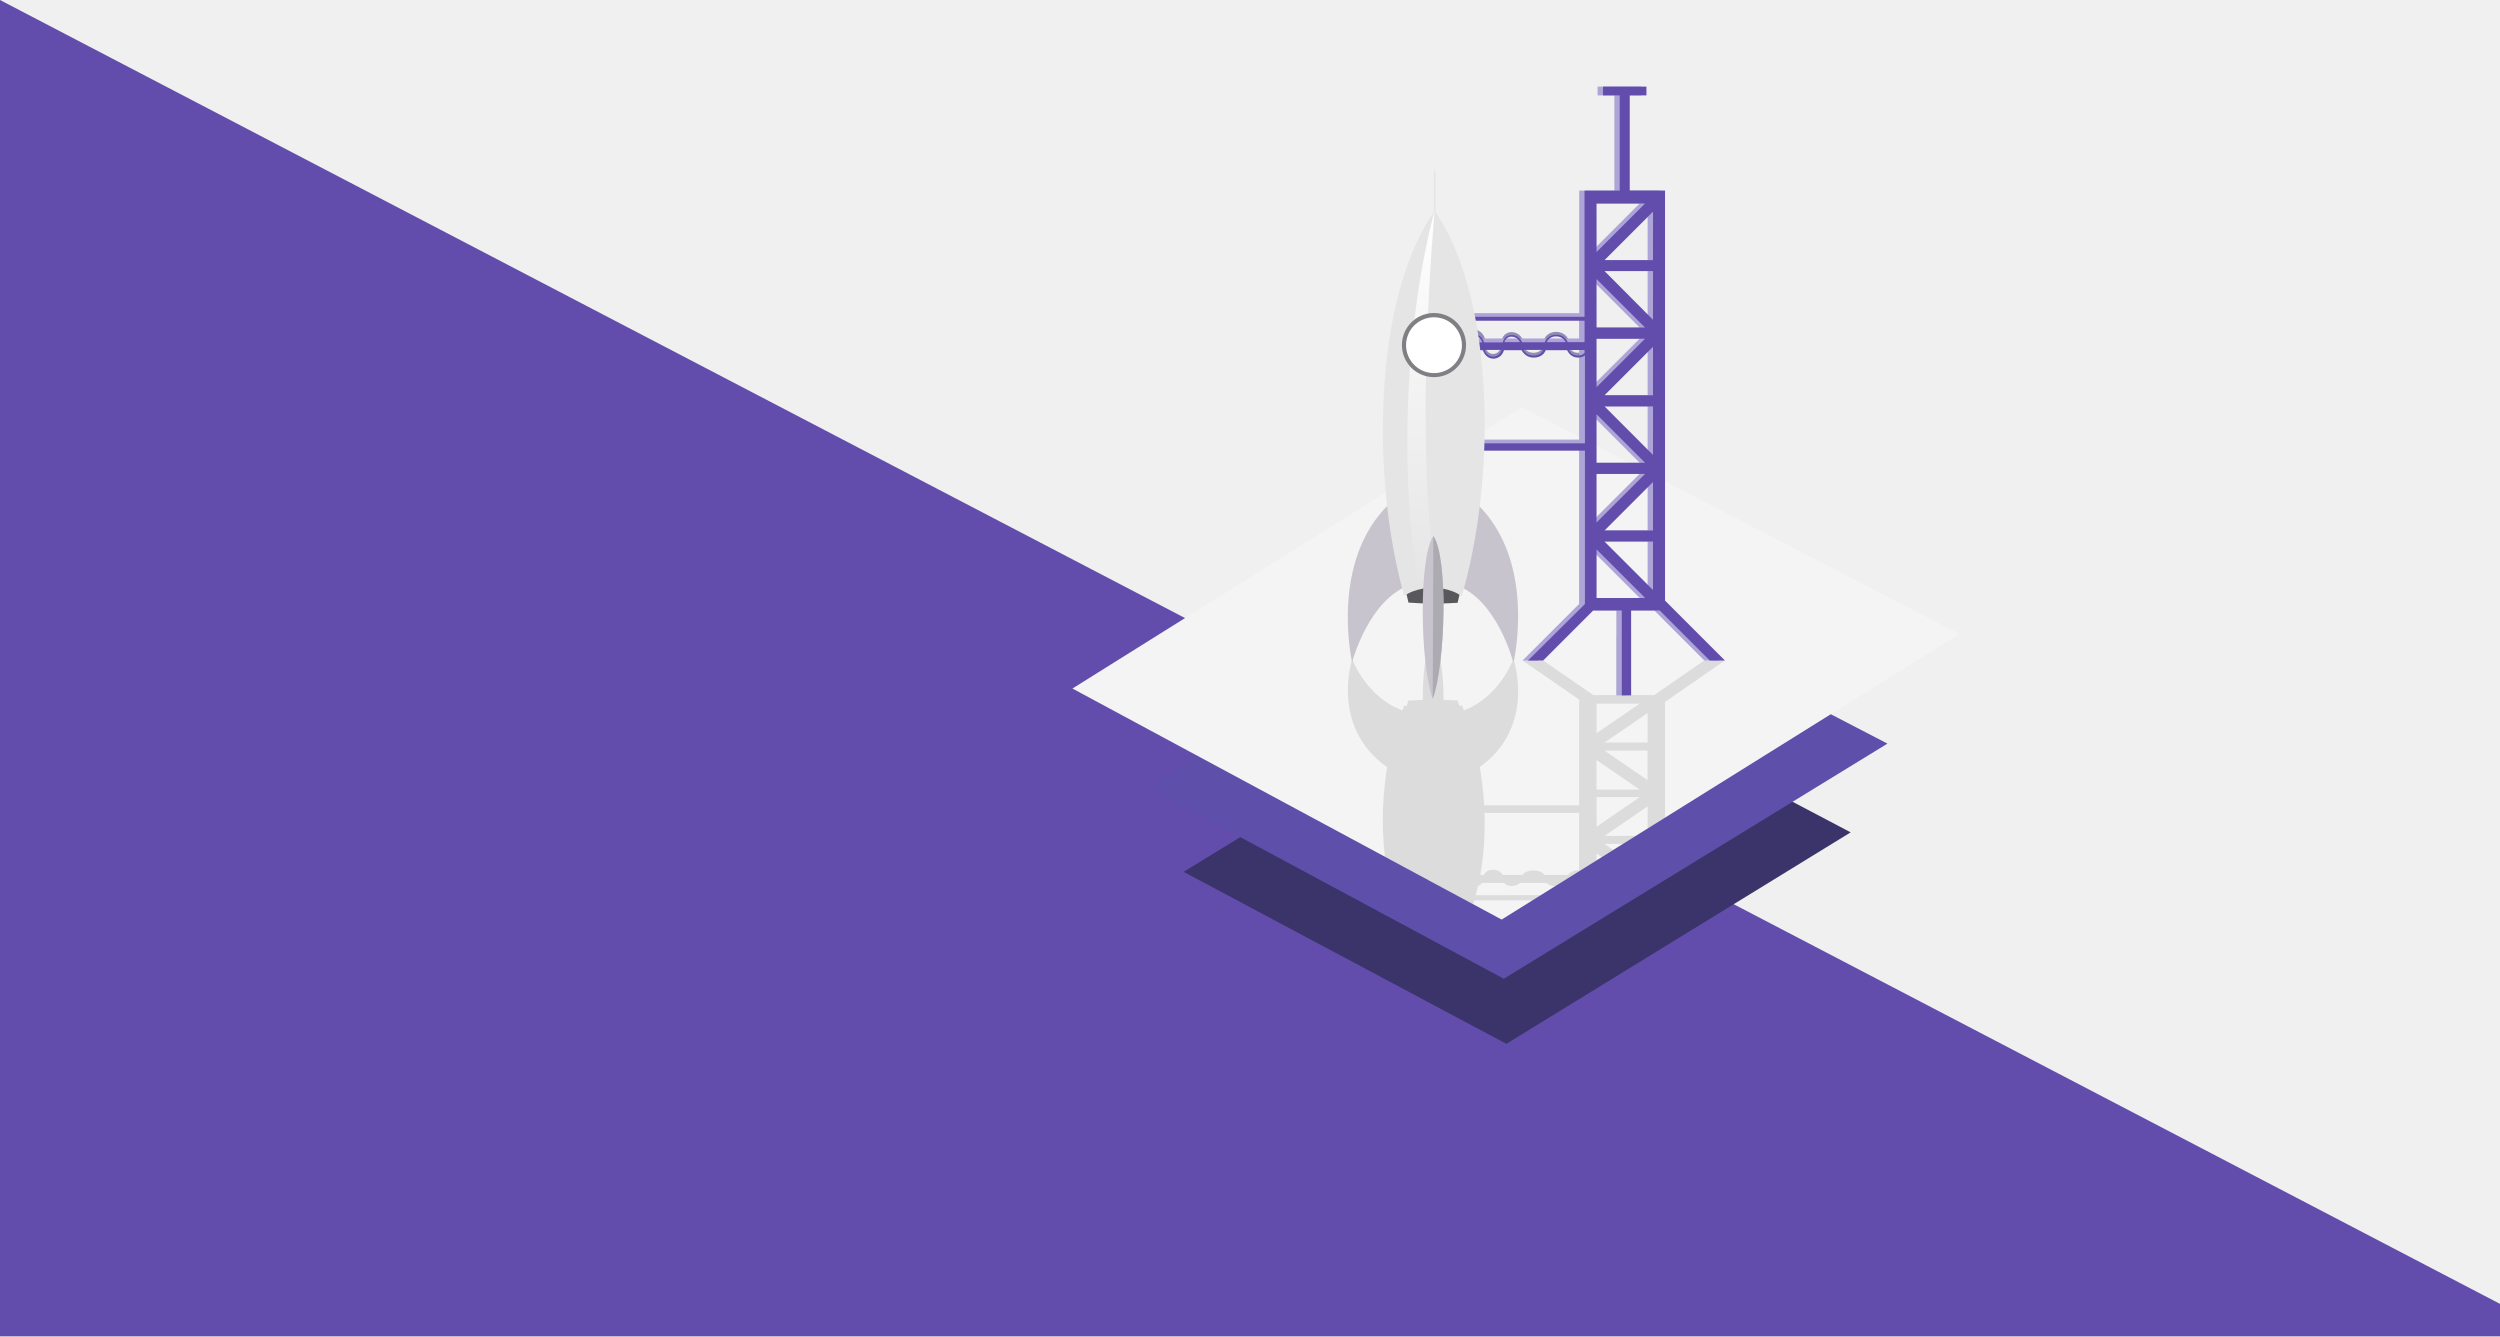
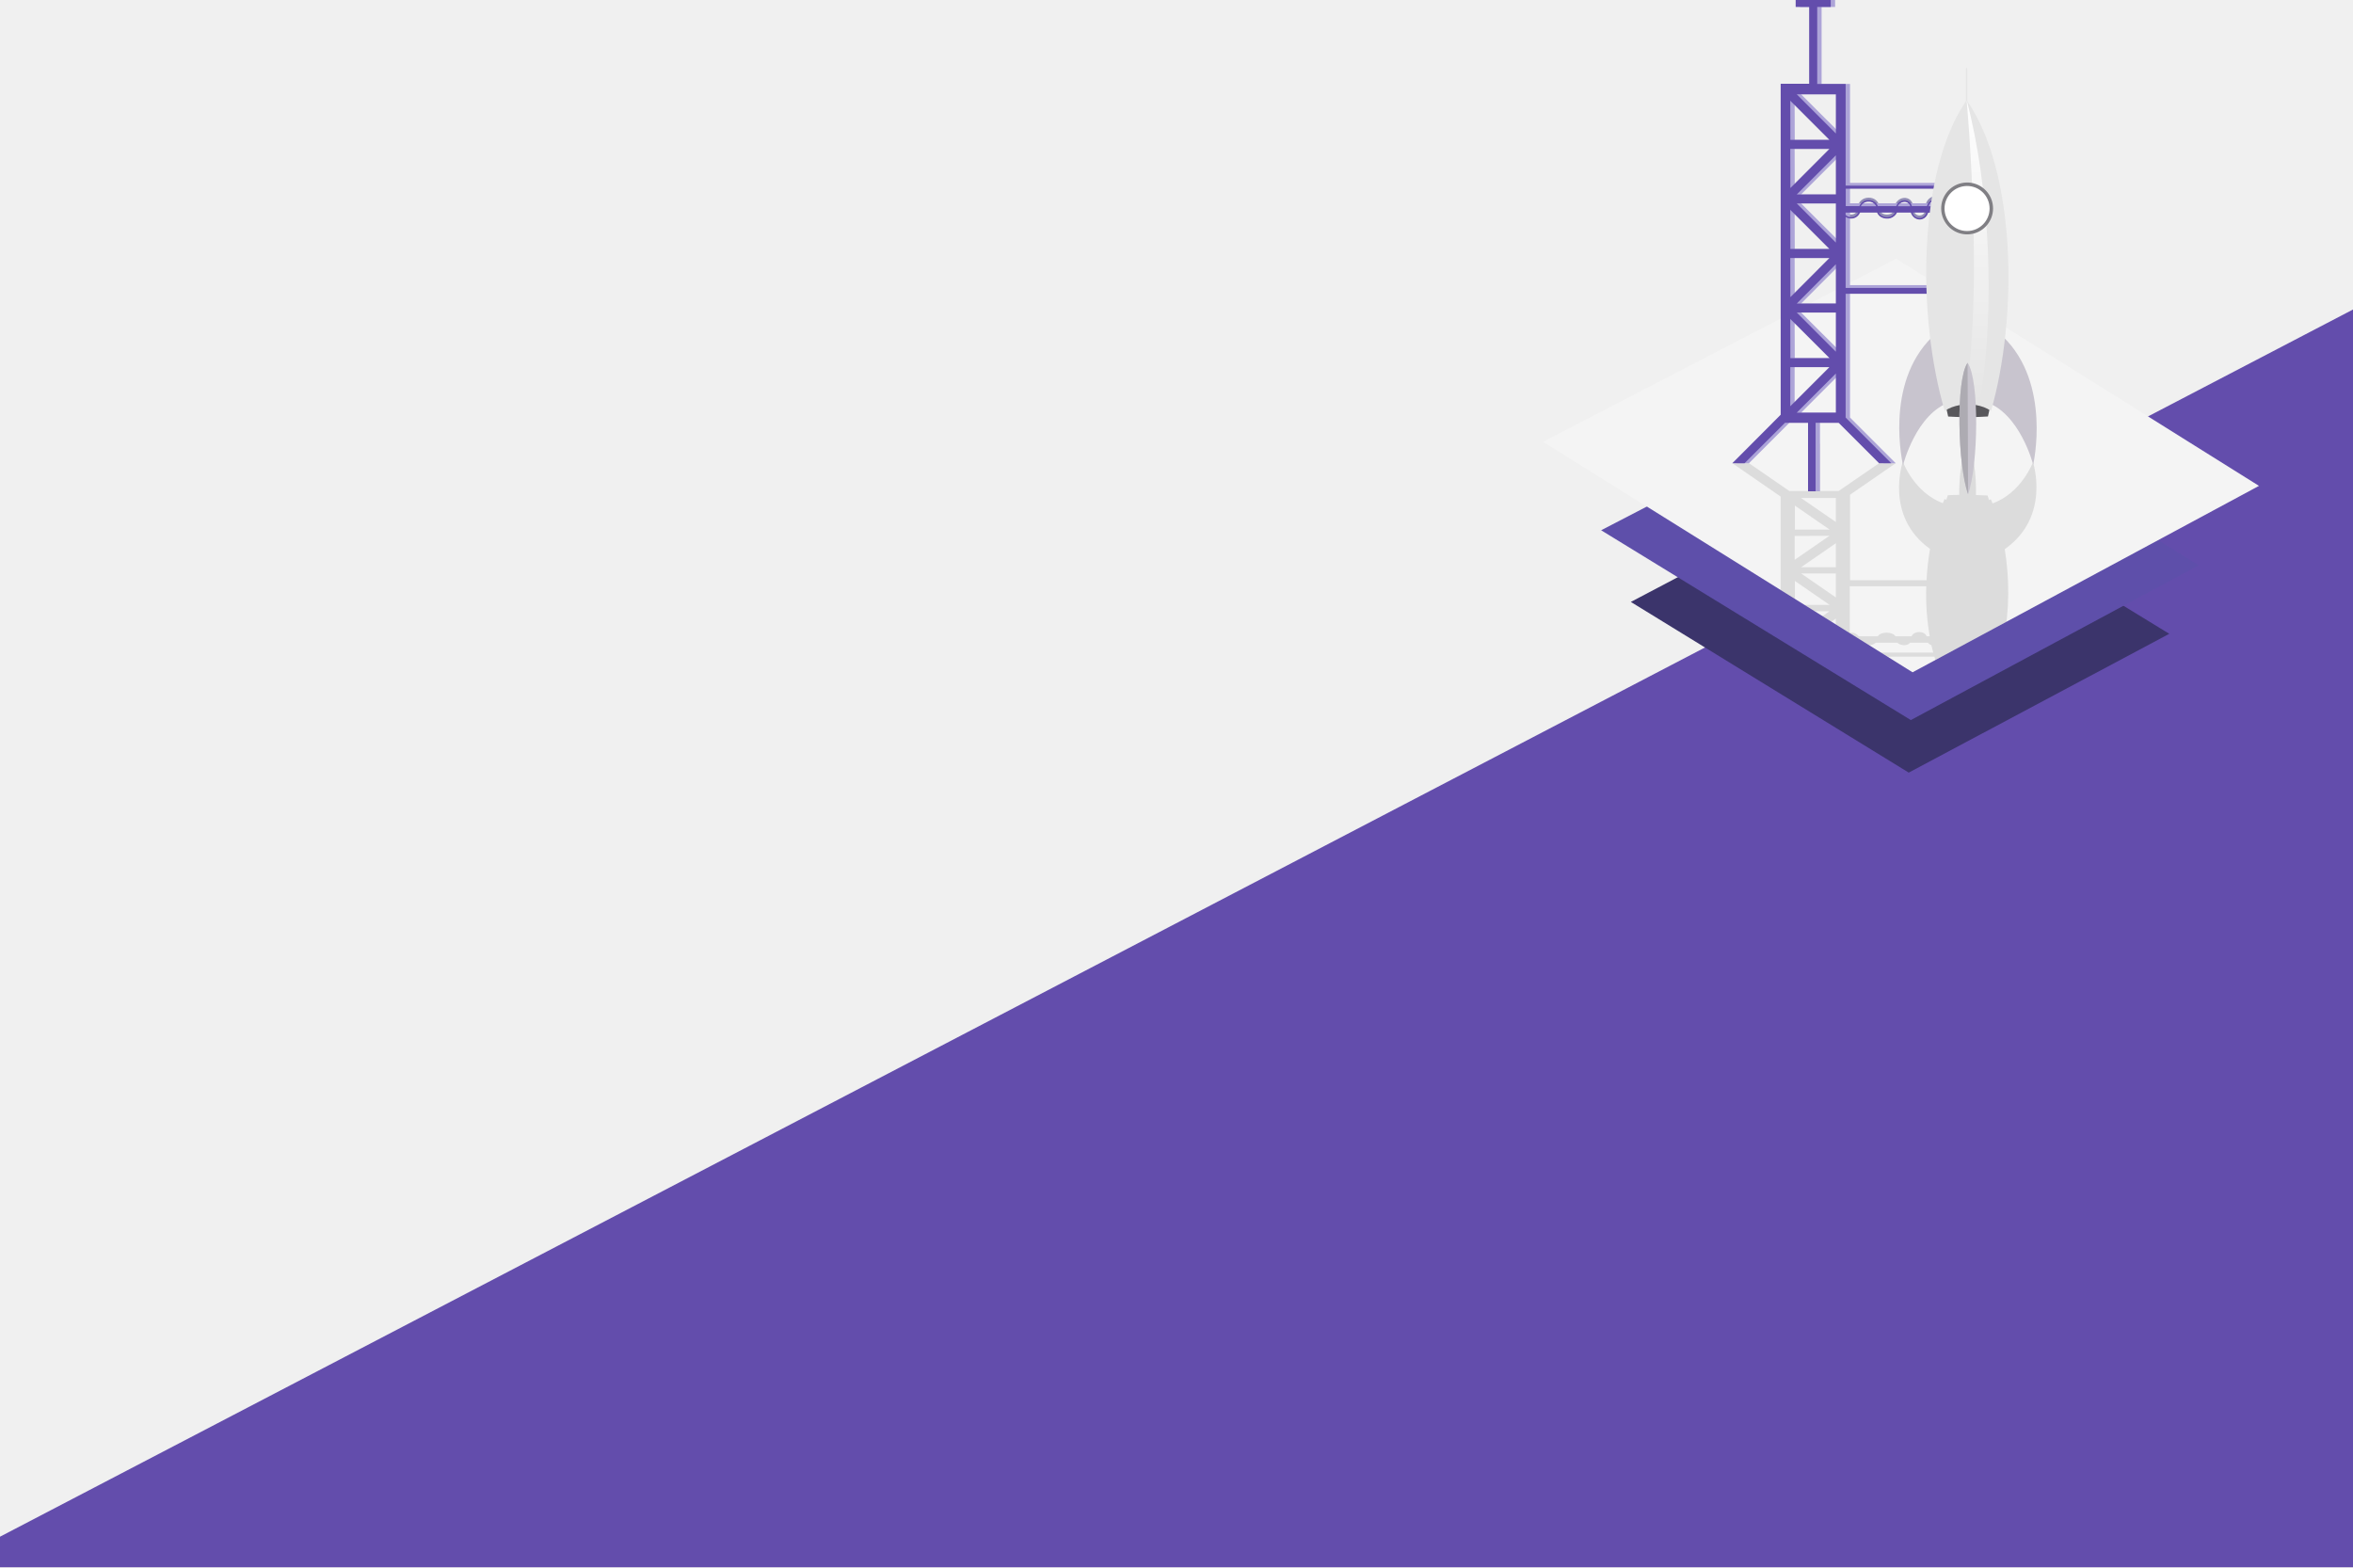
- <svg xmlns="http://www.w3.org/2000/svg" viewBox="0 0 676.73 361.73">
+ <svg xmlns="http://www.w3.org/2000/svg" viewBox="0 0 676.73 450.75">
  <defs>
    <clipPath id="clip-path">
-       <polygon points="530.4 171.61 406.48 248.92 290.3 186.38 412 110.22 530.4 171.61" style="fill:none" />
+       <polygon points="443.79 127.07 550.06 193.36 649.69 139.74 545.32 74.42 443.79 127.07" style="fill:none" />
    </clipPath>
-     <linearGradient id="Dégradé_sans_nom_15" x1="380.71" y1="50.36" x2="380.71" y2="-52.13" gradientTransform="translate(4.56 107.58) rotate(0.23)" gradientUnits="userSpaceOnUse">
+     <linearGradient id="Dégradé_sans_nom_15" x1="253.15" y1="8.37" x2="253.15" y2="-79.53" gradientTransform="matrix(-1, 0, 0, 1, 821.54, 107.28)" gradientUnits="userSpaceOnUse">
      <stop offset="0" stop-color="#fff" stop-opacity="0" />
      <stop offset="1" stop-color="#fff" />
    </linearGradient>
  </defs>
  <g id="Calque_2" data-name="Calque 2">
    <g id="Calque_4" data-name="Calque 4">
-       <path d="M429.91,93.18c0,3.77-5.63,3.75-5.63,0s-6.05-3.85-6.05,0-6.31,3.67-6.31,0c0-3.26-5.06-4.13-5.06,0s-5.32,4.23-5.32,0a3,3,0,1,0-5.89,0" style="fill:none;stroke:#918cb5;stroke-miterlimit:10" />
-       <rect x="396.88" y="119.52" width="32.59" height="1.95" style="fill:#918cb5" />
-       <polygon points="0 0 676.73 352.95 676.73 361.73 0 361.73 0 0" style="fill:#634dac" />
-       <polygon points="500.96 225.31 407.76 282.56 320.38 236 413.29 179.16 500.96 225.31" style="fill:#3b346b" />
-       <polygon points="510.92 201.29 407.06 264.94 310.54 213.05 411.85 149.89 510.92 201.29" style="fill:#5e4faa" />
-       <polygon points="530.4 171.61 406.48 248.92 290.3 186.38 412 110.22 530.4 171.61" style="fill:#f4f4f4" />
+       <path d="M530,59.8a2.41,2.41,0,1,0,4.83,0c0-3.22,5.19-3.31,5.19,0s5.41,3.15,5.41,0c0-2.8,4.34-3.54,4.34,0s4.56,3.63,4.56,0a2.53,2.53,0,1,1,5,0" style="fill:none;stroke:#918cb5;stroke-miterlimit:10" />
+       <rect x="530.33" y="82.4" width="27.95" height="1.68" transform="translate(1088.62 166.47) rotate(-180)" style="fill:#918cb5" />
+       <polygon points="676.73 89.02 0 441.97 0 450.75 676.73 450.75 676.73 89.02" style="fill:#634dac" />
+       <polygon points="469.03 173.12 548.96 222.21 623.89 182.29 544.22 133.54 469.03 173.12" style="fill:#3b346b" />
+       <polygon points="460.49 152.51 549.56 207.1 632.33 162.6 545.45 108.44 460.49 152.51" style="fill:#5e4faa" />
+       <polygon points="443.79 127.07 550.06 193.36 649.69 139.74 545.32 74.42 443.79 127.07" style="fill:#f4f4f4" />
      <g style="clip-path:url(#clip-path)">
-         <path d="M450.71,190v76.65h-9.55v17.8h4.52v1.64H432.45v-1.64H437v-17.8h-9.52V243.72H399.09c-2.15,7.33-5.59,13.9-10.5,18.92l0,7.46-.2.39-.26-.38,0-7.44c-12.6-12.62-15.89-35.27-12.64-55-15.54-10.93-9.46-29.2-9.46-29.2s3.85,10.27,13.57,13.82c.18-.47.37-.94.56-1.41.19.1.39.2.59.29l.51-1.55s1.92-.09,3.89-.15c-.14-6.73.83-14.23,2.7-17.86a22.85,22.85,0,0,1,1.88,6c.14.69.26,1.41.37,2.14s.21,1.49.29,2.26.15,1.55.21,2.34q0,.59.07,1.18c.06,1.18.09,2.37.09,3.54,0,.14,0,.28,0,.42,1.94,0,3.81.12,3.81.12l.53,1.55c.2-.09.4-.19.59-.29.2.46.39.93.58,1.41,9.68-3.61,13.41-13.9,13.41-13.9s6.29,18.24-9.12,29.25A88.9,88.9,0,0,1,401.76,218h25.69V189.36l-15.32-10.58h5.58l13.56,9.36h6.26V172.28h4v15.86h6.26l13.56-9.36h5.58ZM446,243.54l-11.66,8H446Zm0-25.27-11.66,8H446ZM446,201v-8l-11.66,8H446Zm-13.8,22.78,11.66-8H432.18Zm0,25.27,11.66-8H432.18ZM443.83,239l-11.66-8v8Zm0-25.27-11.66-8v8Zm-9.51-10.55,11.66,8v-8Zm0,25.27,11.66,8v-8Zm0,25.27,11.66,8v-8Zm9.51,10.55-11.66-8v8ZM427.45,242.3V239h-3.61c-1.12,1.18-4.09,1.21-5.19,0h-7.19c-1,1-3.42,1.22-4.29,0h-6a2.4,2.4,0,0,1-1.12.83q-.28,1.26-.61,2.49Zm-26.75-5.46h1c.73-1.91,4.3-1.87,5,0h5.41c1-1.59,5-1.65,5.91,0h6.42a3.1,3.1,0,0,1,3-1.2V220.06h-25.6A80.6,80.6,0,0,1,400.7,236.84Zm31.48-46.36h0v8l11.66-8H432.18Z" style="opacity:0.1" />
+         <path d="M498.22,133.22H503l11.63,8H520v-13.6h3.43v13.6h5.37l11.63-8h4.79l-13.14,9.07v24.58h22a76.24,76.24,0,0,1,1-9c-13.22-9.44-7.82-25.08-7.82-25.08s3.2,8.83,11.5,11.92c.16-.41.33-.81.5-1.21l.5.25.45-1.33s1.6-.06,3.27-.1c0-.12,0-.24,0-.36,0-1,0-2,.08-3q0-.51.06-1c0-.67.11-1.34.18-2s.15-1.31.25-1.94.2-1.25.32-1.84a19.59,19.59,0,0,1,1.61-5.12c1.6,3.11,2.44,9.55,2.31,15.32,1.69.05,3.33.12,3.33.12l.44,1.33.51-.25c.16.4.32.8.48,1.21,8.34-3,11.64-11.85,11.64-11.85s5.21,15.67-8.12,25c2.78,16.93,0,36.35-10.84,47.18l0,6.38-.22.33-.17-.33,0-6.4a38.38,38.38,0,0,1-9-16.22H532.07v19.65h-8.17v15.26h3.88v1.41H516.44v-1.41h3.88V208.55h-8.19V142.82Zm18,62.44h10l-10-6.9Zm0-21.67h10l-10-6.9Zm0-21.67h10l-10-6.9v6.9ZM528,164.93H518l10,6.9Zm0,21.67H518l10,6.9Zm0-1.79v-6.9l-10,6.9Zm0-21.67v-6.9l-10,6.9Zm-11.84-9V161l10-6.9Zm0,21.67v6.9l10-6.9Zm0,21.67v6.9l10-6.9Zm11.84,9v-6.9l-10,6.9Zm28-18.8q-.28-1.06-.53-2.13a2.05,2.05,0,0,1-1-.71h-5.11c-.74,1-2.81.9-3.68,0h-6.16a3.61,3.61,0,0,1-4.45,0h-3.1v2.85Zm-2-19.08h-22V182a2.66,2.66,0,0,1,2.57,1h5.51c.79-1.42,4.25-1.36,5.07,0h4.64c.64-1.6,3.7-1.64,4.33,0H555A69.12,69.12,0,0,1,554,168.61Zm-36-25.36h0l10,6.9v-6.9H518Z" style="opacity:0.1" />
      </g>
-       <path d="M449.23,162.58v-111h-9.55V25.82h4.52V23.44H432.45v2.38H437V51.59h-9.52V84.77H397.87v1.06h29.58v5.79H397.87v2.12h29.58V119H396.88v2h30.57v42.49L412.13,178.8h4.11l13.56-13.56h7.73v23h2.53v-23h7.73l13.56,13.56h4.11ZM430.7,55.08h13.13L430.7,68.21Zm0,20.45,13.13,13.13H430.7Zm0,16.15h13.13L430.7,104.8Zm0,20.45,13.13,13.13H430.7Zm0,16.15h13.13L430.7,141.39Zm13.13,33.59H430.7V148.72h0l13.13,13.13h0ZM446,146.57v13.12h0l-13.13-13.13H446Zm0-3H432.85L446,130.41Zm0-20.45L432.85,110H446Zm0-16.15H432.85L446,93.82Zm0-20.44L432.85,73.37H446Zm0-16.15H432.85L446,57.23Z" style="fill:#ada4d8" />
-       <path d="M450.71,162.58v-111h-9.55V25.82h4.52V23.44H433.92v2.38h4.52V51.59h-9.52V85.76H397.87v1.06h31.06v5.79h-4.57a3.22,3.22,0,0,0-3.13-2,3.43,3.43,0,0,0-2.22.77,2.79,2.79,0,0,0-.86,1.27H412a2.92,2.92,0,0,0-.77-1.16,3.06,3.06,0,0,0-2-.81,2.44,2.44,0,0,0-2.43,2h-5.08a3.06,3.06,0,0,0-3-2.33,3.19,3.19,0,0,0-3.22,3.37h.49a2.69,2.69,0,0,1,2.73-2.88,2.64,2.64,0,0,1,1.84.71,2.59,2.59,0,0,1,.67,1.13h-3.27v2.12h3.55a3.17,3.17,0,0,0,.76,1.44,2.72,2.72,0,0,0,2,.85,2.91,2.91,0,0,0,2.8-2.3h4.89a3.38,3.38,0,0,0,3.27,2,3.63,3.63,0,0,0,2.29-.75,2.75,2.75,0,0,0,.88-1.25h5.9a3,3,0,0,0,2.9,2,3.17,3.17,0,0,0,1.83-.57V120h-32v2h32v41.51L413.61,178.8h4.11l13.56-13.56H439v23h2.53v-23h7.73l13.56,13.56h4.11ZM421.22,91.06a2.75,2.75,0,0,1,2.6,1.55h-5.15A2.68,2.68,0,0,1,421.22,91.06Zm-12.06.07a2.57,2.57,0,0,1,1.71.68,2.47,2.47,0,0,1,.58.8h-4.21A1.94,1.94,0,0,1,409.16,91.13Zm-5,5.41a2.34,2.34,0,0,1-2.24-1.81h4.53A2.38,2.38,0,0,1,404.17,96.54Zm12.94-.93a3.14,3.14,0,0,1-2,.64,3,3,0,0,1-2.73-1.52h5.37A2.27,2.27,0,0,1,417.11,95.6Zm11.76,0a2.64,2.64,0,0,1-1.77.64,2.5,2.5,0,0,1-2.38-1.51h4.21v.81Zm3.31-40.52h13.13L432.18,68.21Zm0,20.45,13.13,13.13H432.18Zm0,16.15h13.13L432.18,104.8Zm0,20.45,13.13,13.13H432.18Zm0,16.15h13.13l-13.13,13.13Zm13.13,33.59H432.18V148.72h0l13.13,13.13h0Zm2.15-15.28v13.12h0l-13.13-13.13h13.13Zm0-3H434.33l13.13-13.13Zm0-20.45L434.33,110h13.13Zm0-16.15H434.33l13.13-13.13Zm0-20.44L434.33,73.37h13.13Zm0-16.15H434.33l13.13-13.13Z" style="fill:#634dac" />
-       <path d="M387.94,157.11l-7.86.81,1.18,5.2s4.31.28,6.65.29,6.65-.24,6.65-.24l1.22-5.19Z" style="fill:#58575b" />
-       <path d="M382.15,158.18C370.54,161.81,366,179.27,366,179.27s-6.25-27.22,10.14-42.95Z" style="fill:#c8c4ce" />
-       <path d="M393.72,158.23c11.58,3.72,15.95,21.22,15.95,21.22s6.48-27.17-9.79-43Z" style="fill:#c8c4ce" />
-       <path d="M388.59,57.38l0-10.8-.2-.56-.26.56,0,10.77c-16.42,23.81-17,72.29-8,104,2.78-2.21,7.71-2.32,7.77-2.32h0c.06,0,5,.15,7.75,2.38C405,129.78,404.79,81.34,388.59,57.38Z" style="fill:#e5e5e5" />
-       <path d="M389.34,159.1c-7.1-35.52-1-102.07-1-102.07-7.68,28.83-9.89,70.19-4.18,102.48Z" style="fill:url(#Dégradé_sans_nom_15)" />
-       <circle cx="388.2" cy="93.42" r="8.12" transform="translate(293.19 481.23) rotate(-89.77)" style="fill:#fff" />
-       <path d="M394,99.84a8.68,8.68,0,1,1,2.85-6.39h0A8.66,8.66,0,0,1,394,99.84Zm-10.91-12a7.56,7.56,0,1,0,12.64,5.63h0a7.56,7.56,0,0,0-12.64-5.63Z" style="fill:#807f84" />
-       <path d="M388,145.11c-4,5.64-3.63,34.39-.18,44.08C391.37,179.53,392,150.79,388,145.11Z" style="fill:#c8c4ce" />
-       <path d="M388,145.11c4,5.68,3.34,34.42-.18,44.08" style="fill:#adabb2" />
+       <path d="M499.49,133.23H503l11.63-11.63h6.63v19.7h2.17V121.6h6.63l11.63,11.63h3.52l-13.14-13.14V83.65h26.21V82H532.07V60.29h25.37V58.47H532.07v-5h25.37V52.6H532.07V24.14h-8.17V2h3.88V0H517.7V2h3.88v22.1h-8.19v95.18Zm29.8-94.84L518,27.13h11.26Zm0,17.53H518l11.26-11.26Zm0,13.85L518,58.51h11.26Zm0,17.53H518L529.28,76Zm0,13.85L518,89.89h11.26ZM518,118.69h0l11.26-11.26h0v11.25H518Zm-1.86-13.1h11.26l-11.26,11.26h0V105.6Zm0-13.85L527.44,103H516.18Zm0-17.53h11.26L516.18,85.46Zm0-13.85,11.26,11.26H516.18Zm0-17.53h11.26L516.18,54.08Zm0-13.85,11.26,11.26H516.18Z" style="fill:#ada4d8" />
+       <path d="M498.22,133.23h3.52l11.63-11.63H520v19.7h2.17V121.6h6.63l11.63,11.63h3.52l-13.14-13.14V84.49h27.48V82.82H530.81V62.37a2.72,2.72,0,0,0,1.57.49,2.56,2.56,0,0,0,2.49-1.72h5.06a2.36,2.36,0,0,0,.76,1.08,3.12,3.12,0,0,0,2,.64,2.9,2.9,0,0,0,2.81-1.72h4.19a2.49,2.49,0,0,0,2.4,2,2.33,2.33,0,0,0,1.71-.73,2.72,2.72,0,0,0,.65-1.24h3V59.32h-2.8a2.22,2.22,0,0,1,.58-1,2.26,2.26,0,0,1,1.57-.61,2.3,2.3,0,0,1,2.34,2.47h.42a2.74,2.74,0,0,0-2.76-2.89,2.62,2.62,0,0,0-2.6,2h-4.35a2.09,2.09,0,0,0-2.08-1.69,2.63,2.63,0,0,0-1.75.69,2.51,2.51,0,0,0-.66,1h-5.29a2.39,2.39,0,0,0-.73-1.09,2.94,2.94,0,0,0-1.9-.66,2.76,2.76,0,0,0-2.68,1.75h-3.92v-5h26.64v-.91H530.81V24.14h-8.17V2h3.88V0H516.44V2h3.88v22.1h-8.19v95.18ZM539.6,59.32h-4.42A2.36,2.36,0,0,1,537.41,58,2.3,2.3,0,0,1,539.6,59.32Zm9.8,0h-3.61a2.12,2.12,0,0,1,.49-.68,2.2,2.2,0,0,1,1.47-.58A1.66,1.66,0,0,1,549.4,59.32Zm.67,1.82H554A2,2,0,0,1,552,62.69,2,2,0,0,1,550.07,61.14Zm-9.7,0H545a2.54,2.54,0,0,1-2.34,1.3,2.7,2.7,0,0,1-1.7-.55A1.94,1.94,0,0,1,540.37,61.14Zm-9.57.69v-.69h3.61a2.14,2.14,0,0,1-2,1.3,2.27,2.27,0,0,1-1.52-.55ZM528,38.39,516.76,27.13H528Zm0,17.53H516.76L528,44.67Zm0,13.85L516.76,58.51H528Zm0,17.53H516.76L528,76Zm0,13.85L516.76,89.89H528Zm-11.25,17.53h0L528,107.43h0v11.25H516.77Zm-1.86-13.1h11.26l-11.26,11.26h0V105.6Zm0-13.85L526.18,103H514.92Zm0-17.53h11.26L514.92,85.46Zm0-13.85,11.26,11.26H514.92Zm0-17.53h11.26L514.92,54.08Zm0-13.85,11.26,11.26H514.92Z" style="fill:#634dac" />
+       <path d="M566,114.63l6.74.69-1,4.46S568,120,566,120s-5.7-.2-5.7-.2l-1-4.45Z" style="fill:#58575b" />
+       <path d="M570.92,115.55c10,3.11,13.83,18.09,13.83,18.09s5.36-23.34-8.7-36.83Z" style="fill:#c8c4ce" />
+       <path d="M561,115.59c-9.93,3.19-13.68,18.2-13.68,18.2s-5.55-23.3,8.4-36.9Z" style="fill:#c8c4ce" />
+       <path d="M565.4,29.11l0-9.26.17-.48.22.48,0,9.23c14.08,20.42,14.6,62,6.83,89.15-2.38-1.9-6.61-2-6.66-2h0c-.05,0-4.28.13-6.64,2C551.34,91.2,551.5,49.65,565.4,29.11Z" style="fill:#e5e5e5" />
+       <path d="M564.76,116.33c6.09-30.46.85-87.54.85-87.54,6.59,24.73,8.48,60.19,3.59,87.88Z" style="fill:url(#Dégradé_sans_nom_15)" />
+       <circle cx="565.73" cy="60.01" r="6.97" transform="translate(-0.24 2.32) rotate(-0.23)" style="fill:#fff" />
+       <path d="M558.29,60h0a7.46,7.46,0,1,1,2.45,5.48A7.46,7.46,0,0,1,558.29,60Zm7.42-6.51A6.49,6.49,0,0,0,559.25,60h0a6.48,6.48,0,1,0,6.46-6.51Z" style="fill:#807f84" />
+       <path d="M565.88,104.34c3.45,4.84,3.11,29.49.15,37.8C563,133.85,562.47,109.21,565.88,104.34Z" style="fill:#c8c4ce" />
+       <path d="M565.88,104.34c-3.41,4.87-2.87,29.51.15,37.8" style="fill:#adabb2" />
    </g>
  </g>
</svg>
